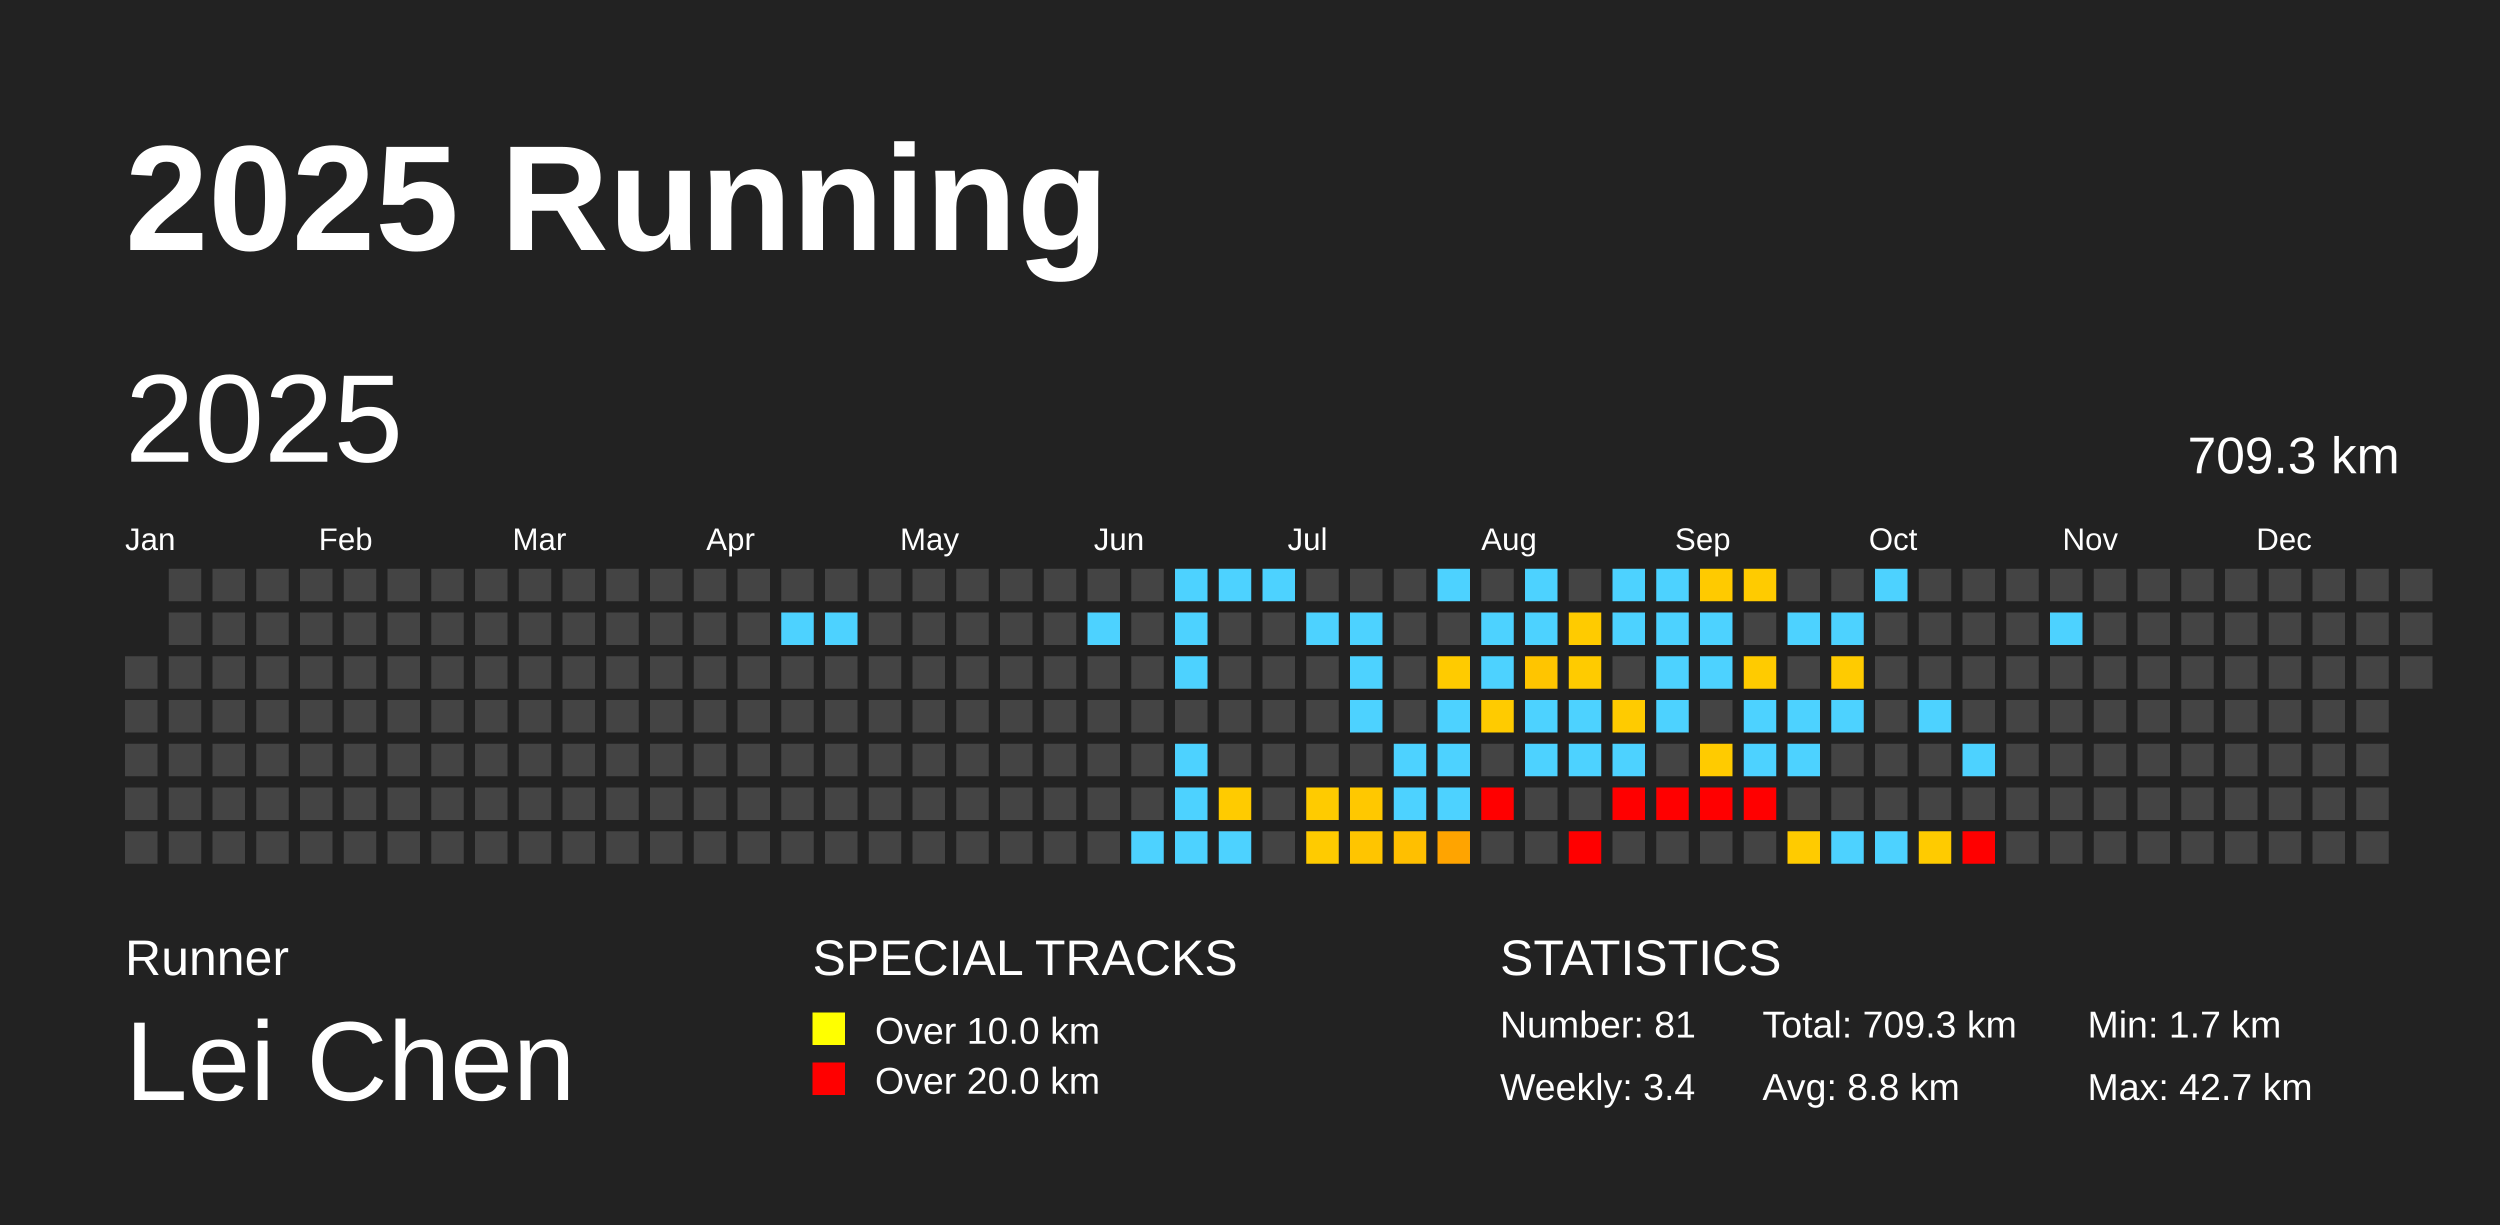
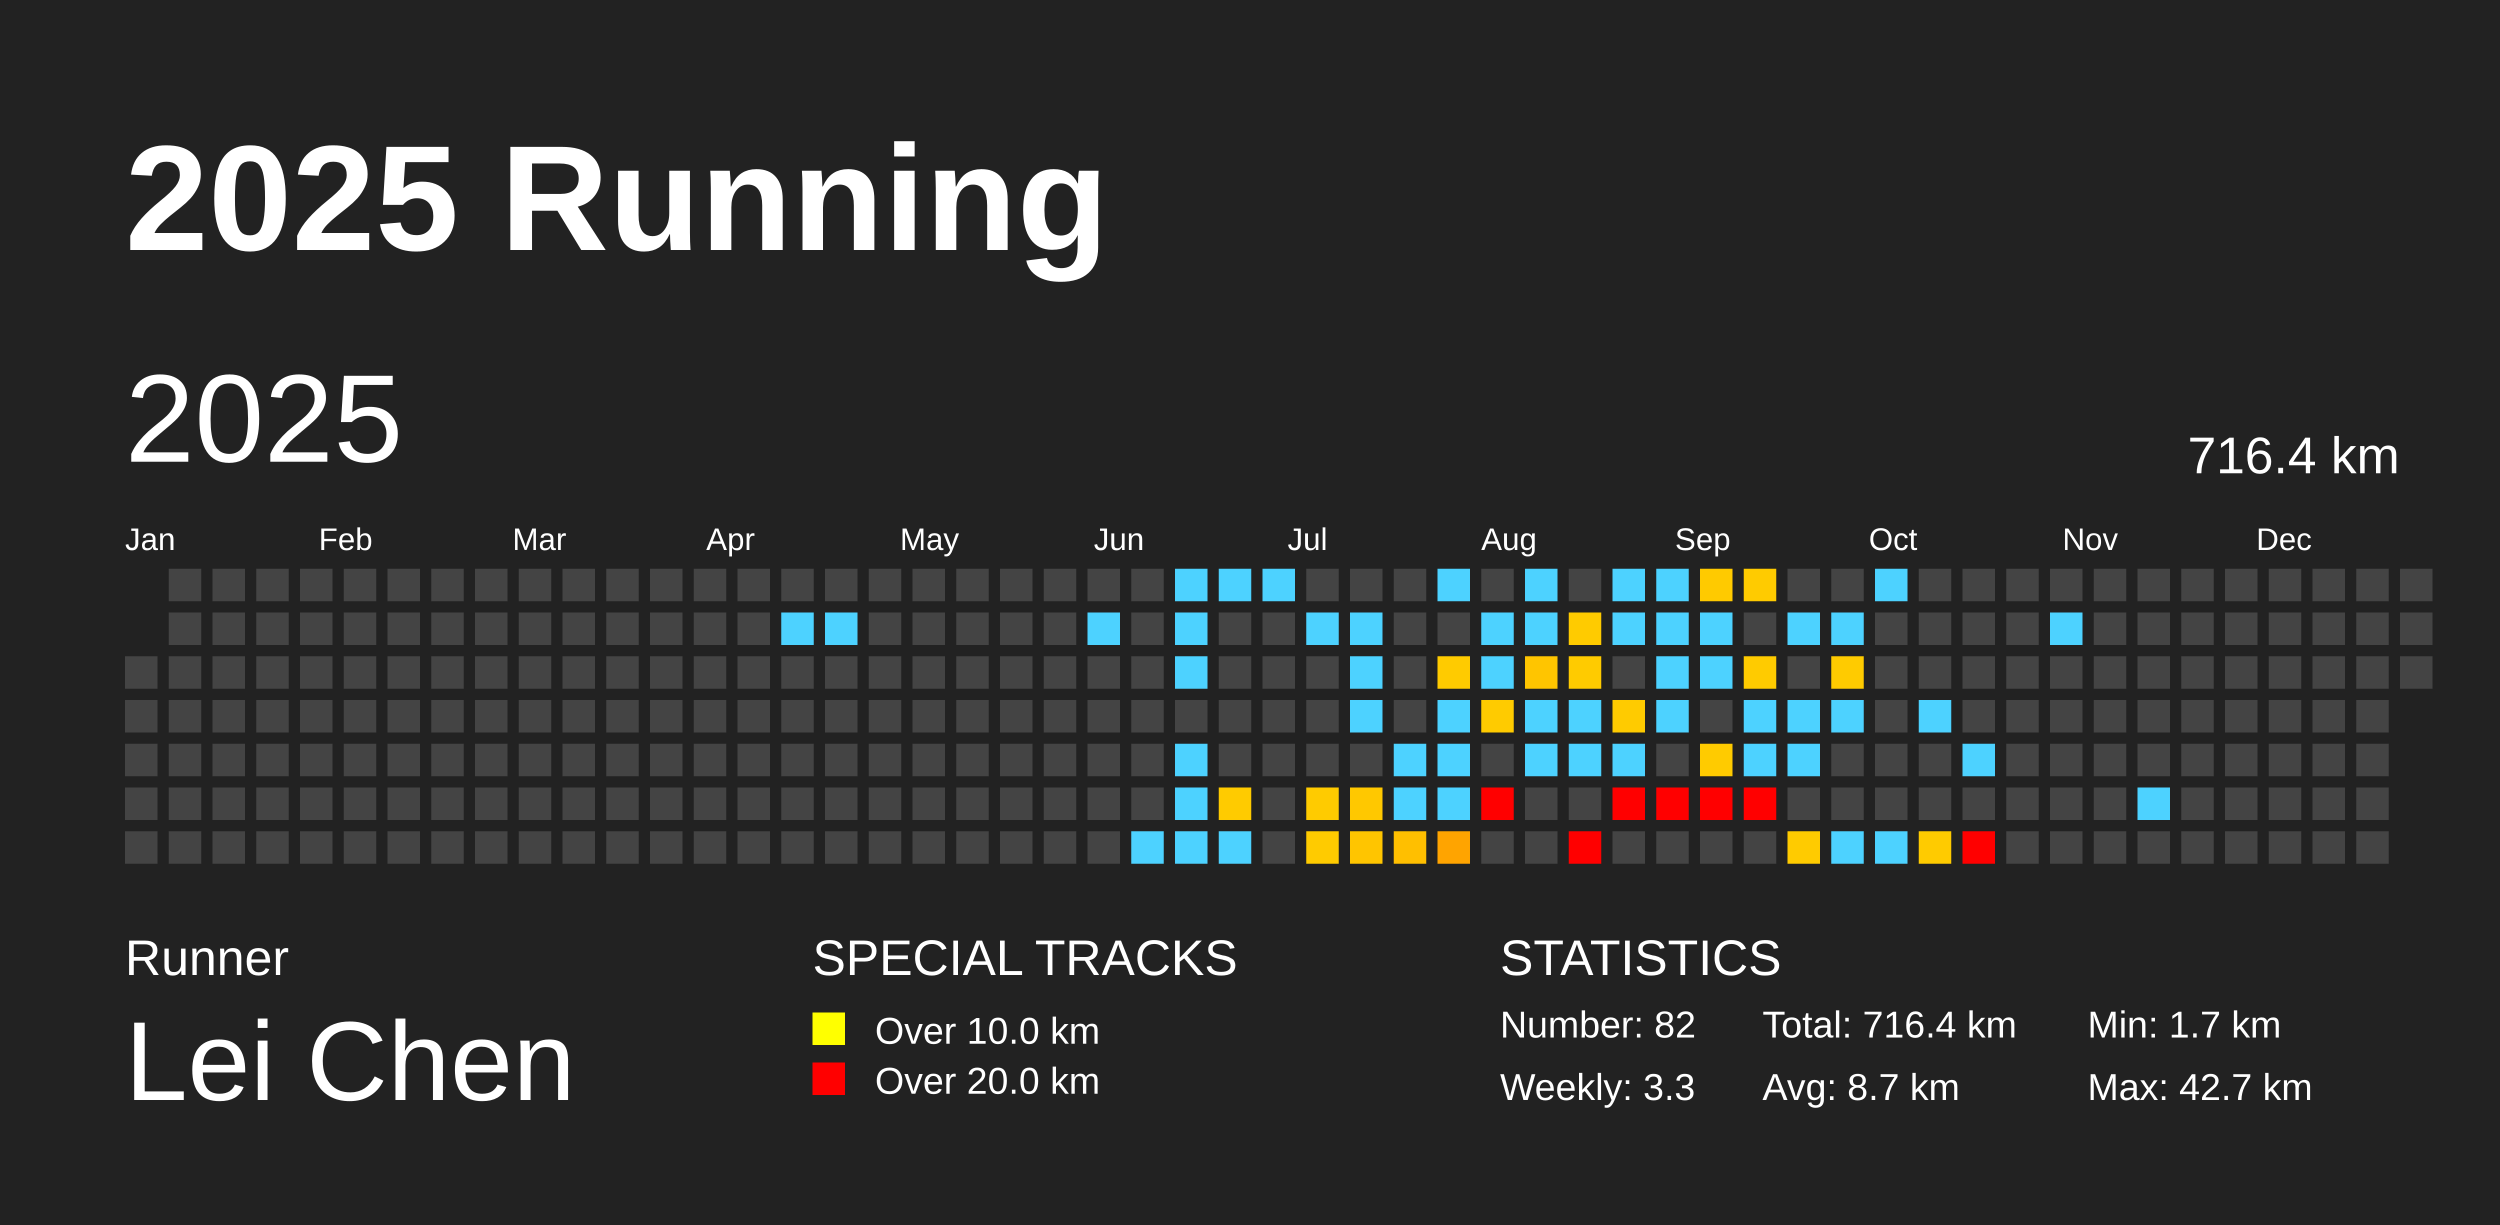
<svg xmlns="http://www.w3.org/2000/svg" baseProfile="full" height="98mm" version="1.1" viewBox="0,0,200,98" width="200mm">
  <defs />
  <rect fill="#222222" height="98" width="200" x="0" y="0" />
  <text fill="#FFFFFF" style="font-size:12px; font-family:Arial; font-weight:bold;" x="10" y="20">2025 Running</text>
  <text fill="#FFFFFF" style="font-size:4px; font-family:Arial" x="10" y="78">Runner</text>
  <text fill="#FFFFFF" style="font-size:9px; font-family:Arial" x="10" y="88">Lei Chen</text>
  <text fill="#FFFFFF" style="font-size:4px; font-family:Arial" x="65" y="78">SPECIAL TRACKS</text>
  <rect fill="yellow" height="2.6" width="2.6" x="65" y="81" />
  <text fill="#FFFFFF" style="font-size:3px; font-family:Arial" x="70" y="83.5">Over 10.0 km</text>
  <rect fill="red" height="2.6" width="2.6" x="65" y="85" />
  <text fill="#FFFFFF" style="font-size:3px; font-family:Arial" x="70" y="87.5">Over 20.0 km</text>
  <text fill="#FFFFFF" style="font-size:4px; font-family:Arial" x="120" y="78">STATISTICS</text>
-   <text fill="#FFFFFF" style="font-size:3px; font-family:Arial" x="120" y="83">Number: 81</text>
-   <text fill="#FFFFFF" style="font-size:3px; font-family:Arial" x="120" y="88">Weekly: 3.4</text>
-   <text fill="#FFFFFF" style="font-size:3px; font-family:Arial" x="141" y="83">Total: 709.3 km</text>
-   <text fill="#FFFFFF" style="font-size:3px; font-family:Arial" x="141" y="88">Avg: 8.8 km</text>
+   <text fill="#FFFFFF" style="font-size:3px; font-family:Arial" x="120" y="83">Number: 82</text>
+   <text fill="#FFFFFF" style="font-size:3px; font-family:Arial" x="120" y="88">Weekly: 3.3</text>
+   <text fill="#FFFFFF" style="font-size:3px; font-family:Arial" x="141" y="83">Total: 716.4 km</text>
+   <text fill="#FFFFFF" style="font-size:3px; font-family:Arial" x="141" y="88">Avg: 8.7 km</text>
  <text fill="#FFFFFF" style="font-size:3px; font-family:Arial" x="167" y="83">Min: 1.7 km</text>
  <text fill="#FFFFFF" style="font-size:3px; font-family:Arial" x="167" y="88">Max: 42.7 km</text>
  <text dominant-baseline="hanging" fill="#FFFFFF" style="font-size:10.0px; font-family:Arial;" x="10" y="30">2025</text>
-   <text dominant-baseline="hanging" fill="#FFFFFF" style="font-size:4.125px; font-family:Arial;" x="175" y="35">709.3 km</text>
+   <text dominant-baseline="hanging" fill="#FFFFFF" style="font-size:4.125px; font-family:Arial;" x="175" y="35">716.4 km</text>
  <text fill="#FFFFFF" style="font-size:2.5px; font-family:Arial" x="10.0" y="44">Jan</text>
  <text fill="#FFFFFF" style="font-size:2.5px; font-family:Arial" x="25.5" y="44">Feb</text>
  <text fill="#FFFFFF" style="font-size:2.5px; font-family:Arial" x="41.0" y="44">Mar</text>
  <text fill="#FFFFFF" style="font-size:2.5px; font-family:Arial" x="56.5" y="44">Apr</text>
  <text fill="#FFFFFF" style="font-size:2.5px; font-family:Arial" x="72.0" y="44">May</text>
  <text fill="#FFFFFF" style="font-size:2.5px; font-family:Arial" x="87.5" y="44">Jun</text>
  <text fill="#FFFFFF" style="font-size:2.5px; font-family:Arial" x="103.0" y="44">Jul</text>
  <text fill="#FFFFFF" style="font-size:2.5px; font-family:Arial" x="118.5" y="44">Aug</text>
  <text fill="#FFFFFF" style="font-size:2.5px; font-family:Arial" x="134.0" y="44">Sep</text>
  <text fill="#FFFFFF" style="font-size:2.5px; font-family:Arial" x="149.5" y="44">Oct</text>
  <text fill="#FFFFFF" style="font-size:2.5px; font-family:Arial" x="165.0" y="44">Nov</text>
  <text fill="#FFFFFF" style="font-size:2.5px; font-family:Arial" x="180.5" y="44">Dec</text>
  <rect fill="#444444" height="2.6" width="2.6" x="10.0" y="52.5" />
  <rect fill="#444444" height="2.6" width="2.6" x="10.0" y="56.0" />
  <rect fill="#444444" height="2.6" width="2.6" x="10.0" y="59.5" />
  <rect fill="#444444" height="2.6" width="2.6" x="10.0" y="63.0" />
  <rect fill="#444444" height="2.6" width="2.6" x="10.0" y="66.5" />
  <rect fill="#444444" height="2.6" width="2.6" x="13.5" y="45.5" />
  <rect fill="#444444" height="2.6" width="2.6" x="13.5" y="49.0" />
  <rect fill="#444444" height="2.6" width="2.6" x="13.5" y="52.5" />
  <rect fill="#444444" height="2.6" width="2.6" x="13.5" y="56.0" />
  <rect fill="#444444" height="2.6" width="2.6" x="13.5" y="59.5" />
  <rect fill="#444444" height="2.6" width="2.6" x="13.5" y="63.0" />
  <rect fill="#444444" height="2.6" width="2.6" x="13.5" y="66.5" />
  <rect fill="#444444" height="2.6" width="2.6" x="17.0" y="45.5" />
  <rect fill="#444444" height="2.6" width="2.6" x="17.0" y="49.0" />
  <rect fill="#444444" height="2.6" width="2.6" x="17.0" y="52.5" />
  <rect fill="#444444" height="2.6" width="2.6" x="17.0" y="56.0" />
  <rect fill="#444444" height="2.6" width="2.6" x="17.0" y="59.5" />
  <rect fill="#444444" height="2.6" width="2.6" x="17.0" y="63.0" />
  <rect fill="#444444" height="2.6" width="2.6" x="17.0" y="66.5" />
  <rect fill="#444444" height="2.6" width="2.6" x="20.5" y="45.5" />
  <rect fill="#444444" height="2.6" width="2.6" x="20.5" y="49.0" />
  <rect fill="#444444" height="2.6" width="2.6" x="20.5" y="52.5" />
  <rect fill="#444444" height="2.6" width="2.6" x="20.5" y="56.0" />
  <rect fill="#444444" height="2.6" width="2.6" x="20.5" y="59.5" />
  <rect fill="#444444" height="2.6" width="2.6" x="20.5" y="63.0" />
  <rect fill="#444444" height="2.6" width="2.6" x="20.5" y="66.5" />
  <rect fill="#444444" height="2.6" width="2.6" x="24.0" y="45.5" />
  <rect fill="#444444" height="2.6" width="2.6" x="24.0" y="49.0" />
  <rect fill="#444444" height="2.6" width="2.6" x="24.0" y="52.5" />
  <rect fill="#444444" height="2.6" width="2.6" x="24.0" y="56.0" />
  <rect fill="#444444" height="2.6" width="2.6" x="24.0" y="59.5" />
  <rect fill="#444444" height="2.6" width="2.6" x="24.0" y="63.0" />
  <rect fill="#444444" height="2.6" width="2.6" x="24.0" y="66.5" />
  <rect fill="#444444" height="2.6" width="2.6" x="27.5" y="45.5" />
  <rect fill="#444444" height="2.6" width="2.6" x="27.5" y="49.0" />
  <rect fill="#444444" height="2.6" width="2.6" x="27.5" y="52.5" />
  <rect fill="#444444" height="2.6" width="2.6" x="27.5" y="56.0" />
  <rect fill="#444444" height="2.6" width="2.6" x="27.5" y="59.5" />
  <rect fill="#444444" height="2.6" width="2.6" x="27.5" y="63.0" />
  <rect fill="#444444" height="2.6" width="2.6" x="27.5" y="66.5" />
  <rect fill="#444444" height="2.6" width="2.6" x="31.0" y="45.5" />
  <rect fill="#444444" height="2.6" width="2.6" x="31.0" y="49.0" />
  <rect fill="#444444" height="2.6" width="2.6" x="31.0" y="52.5" />
  <rect fill="#444444" height="2.6" width="2.6" x="31.0" y="56.0" />
  <rect fill="#444444" height="2.6" width="2.6" x="31.0" y="59.5" />
  <rect fill="#444444" height="2.6" width="2.6" x="31.0" y="63.0" />
  <rect fill="#444444" height="2.6" width="2.6" x="31.0" y="66.5" />
  <rect fill="#444444" height="2.6" width="2.6" x="34.5" y="45.5" />
  <rect fill="#444444" height="2.6" width="2.6" x="34.5" y="49.0" />
  <rect fill="#444444" height="2.6" width="2.6" x="34.5" y="52.5" />
  <rect fill="#444444" height="2.6" width="2.6" x="34.5" y="56.0" />
  <rect fill="#444444" height="2.6" width="2.6" x="34.5" y="59.5" />
  <rect fill="#444444" height="2.6" width="2.6" x="34.5" y="63.0" />
  <rect fill="#444444" height="2.6" width="2.6" x="34.5" y="66.5" />
  <rect fill="#444444" height="2.6" width="2.6" x="38.0" y="45.5" />
  <rect fill="#444444" height="2.6" width="2.6" x="38.0" y="49.0" />
  <rect fill="#444444" height="2.6" width="2.6" x="38.0" y="52.5" />
  <rect fill="#444444" height="2.6" width="2.6" x="38.0" y="56.0" />
  <rect fill="#444444" height="2.6" width="2.6" x="38.0" y="59.5" />
  <rect fill="#444444" height="2.6" width="2.6" x="38.0" y="63.0" />
  <rect fill="#444444" height="2.6" width="2.6" x="38.0" y="66.5" />
  <rect fill="#444444" height="2.6" width="2.6" x="41.5" y="45.5" />
  <rect fill="#444444" height="2.6" width="2.6" x="41.5" y="49.0" />
  <rect fill="#444444" height="2.6" width="2.6" x="41.5" y="52.5" />
  <rect fill="#444444" height="2.6" width="2.6" x="41.5" y="56.0" />
  <rect fill="#444444" height="2.6" width="2.6" x="41.5" y="59.5" />
  <rect fill="#444444" height="2.6" width="2.6" x="41.5" y="63.0" />
  <rect fill="#444444" height="2.6" width="2.6" x="41.5" y="66.5" />
  <rect fill="#444444" height="2.6" width="2.6" x="45.0" y="45.5" />
  <rect fill="#444444" height="2.6" width="2.6" x="45.0" y="49.0" />
  <rect fill="#444444" height="2.6" width="2.6" x="45.0" y="52.5" />
  <rect fill="#444444" height="2.6" width="2.6" x="45.0" y="56.0" />
  <rect fill="#444444" height="2.6" width="2.6" x="45.0" y="59.5" />
  <rect fill="#444444" height="2.6" width="2.6" x="45.0" y="63.0" />
  <rect fill="#444444" height="2.6" width="2.6" x="45.0" y="66.5" />
  <rect fill="#444444" height="2.6" width="2.6" x="48.5" y="45.5" />
  <rect fill="#444444" height="2.6" width="2.6" x="48.5" y="49.0" />
  <rect fill="#444444" height="2.6" width="2.6" x="48.5" y="52.5" />
  <rect fill="#444444" height="2.6" width="2.6" x="48.5" y="56.0" />
  <rect fill="#444444" height="2.6" width="2.6" x="48.5" y="59.5" />
  <rect fill="#444444" height="2.6" width="2.6" x="48.5" y="63.0" />
  <rect fill="#444444" height="2.6" width="2.6" x="48.5" y="66.5" />
  <rect fill="#444444" height="2.6" width="2.6" x="52.0" y="45.5" />
  <rect fill="#444444" height="2.6" width="2.6" x="52.0" y="49.0" />
  <rect fill="#444444" height="2.6" width="2.6" x="52.0" y="52.5" />
  <rect fill="#444444" height="2.6" width="2.6" x="52.0" y="56.0" />
  <rect fill="#444444" height="2.6" width="2.6" x="52.0" y="59.5" />
  <rect fill="#444444" height="2.6" width="2.6" x="52.0" y="63.0" />
  <rect fill="#444444" height="2.6" width="2.6" x="52.0" y="66.5" />
  <rect fill="#444444" height="2.6" width="2.6" x="55.5" y="45.5" />
  <rect fill="#444444" height="2.6" width="2.6" x="55.5" y="49.0" />
  <rect fill="#444444" height="2.6" width="2.6" x="55.5" y="52.5" />
  <rect fill="#444444" height="2.6" width="2.6" x="55.5" y="56.0" />
  <rect fill="#444444" height="2.6" width="2.6" x="55.5" y="59.5" />
  <rect fill="#444444" height="2.6" width="2.6" x="55.5" y="63.0" />
  <rect fill="#444444" height="2.6" width="2.6" x="55.5" y="66.5" />
  <rect fill="#444444" height="2.6" width="2.6" x="59.0" y="45.5" />
  <rect fill="#444444" height="2.6" width="2.6" x="59.0" y="49.0" />
  <rect fill="#444444" height="2.6" width="2.6" x="59.0" y="52.5" />
  <rect fill="#444444" height="2.6" width="2.6" x="59.0" y="56.0" />
  <rect fill="#444444" height="2.6" width="2.6" x="59.0" y="59.5" />
  <rect fill="#444444" height="2.6" width="2.6" x="59.0" y="63.0" />
  <rect fill="#444444" height="2.6" width="2.6" x="59.0" y="66.5" />
  <rect fill="#444444" height="2.6" width="2.6" x="62.5" y="45.5" />
  <rect fill="#4dd2ff" height="2.6" width="2.6" x="62.5" y="49.0" />
  <rect fill="#444444" height="2.6" width="2.6" x="62.5" y="52.5" />
  <rect fill="#444444" height="2.6" width="2.6" x="62.5" y="56.0" />
  <rect fill="#444444" height="2.6" width="2.6" x="62.5" y="59.5" />
  <rect fill="#444444" height="2.6" width="2.6" x="62.5" y="63.0" />
  <rect fill="#444444" height="2.6" width="2.6" x="62.5" y="66.5" />
  <rect fill="#444444" height="2.6" width="2.6" x="66.0" y="45.5" />
  <rect fill="#4dd2ff" height="2.6" width="2.6" x="66.0" y="49.0" />
  <rect fill="#444444" height="2.6" width="2.6" x="66.0" y="52.5" />
  <rect fill="#444444" height="2.6" width="2.6" x="66.0" y="56.0" />
  <rect fill="#444444" height="2.6" width="2.6" x="66.0" y="59.5" />
  <rect fill="#444444" height="2.6" width="2.6" x="66.0" y="63.0" />
  <rect fill="#444444" height="2.6" width="2.6" x="66.0" y="66.5" />
  <rect fill="#444444" height="2.6" width="2.6" x="69.5" y="45.5" />
  <rect fill="#444444" height="2.6" width="2.6" x="69.5" y="49.0" />
  <rect fill="#444444" height="2.6" width="2.6" x="69.5" y="52.5" />
  <rect fill="#444444" height="2.6" width="2.6" x="69.5" y="56.0" />
  <rect fill="#444444" height="2.6" width="2.6" x="69.5" y="59.5" />
  <rect fill="#444444" height="2.6" width="2.6" x="69.5" y="63.0" />
  <rect fill="#444444" height="2.6" width="2.6" x="69.5" y="66.5" />
  <rect fill="#444444" height="2.6" width="2.6" x="73.0" y="45.5" />
  <rect fill="#444444" height="2.6" width="2.6" x="73.0" y="49.0" />
  <rect fill="#444444" height="2.6" width="2.6" x="73.0" y="52.5" />
  <rect fill="#444444" height="2.6" width="2.6" x="73.0" y="56.0" />
  <rect fill="#444444" height="2.6" width="2.6" x="73.0" y="59.5" />
  <rect fill="#444444" height="2.6" width="2.6" x="73.0" y="63.0" />
  <rect fill="#444444" height="2.6" width="2.6" x="73.0" y="66.5" />
  <rect fill="#444444" height="2.6" width="2.6" x="76.5" y="45.5" />
  <rect fill="#444444" height="2.6" width="2.6" x="76.5" y="49.0" />
  <rect fill="#444444" height="2.6" width="2.6" x="76.5" y="52.5" />
  <rect fill="#444444" height="2.6" width="2.6" x="76.5" y="56.0" />
  <rect fill="#444444" height="2.6" width="2.6" x="76.5" y="59.5" />
  <rect fill="#444444" height="2.6" width="2.6" x="76.5" y="63.0" />
  <rect fill="#444444" height="2.6" width="2.6" x="76.5" y="66.5" />
  <rect fill="#444444" height="2.6" width="2.6" x="80.0" y="45.5" />
  <rect fill="#444444" height="2.6" width="2.6" x="80.0" y="49.0" />
  <rect fill="#444444" height="2.6" width="2.6" x="80.0" y="52.5" />
  <rect fill="#444444" height="2.6" width="2.6" x="80.0" y="56.0" />
  <rect fill="#444444" height="2.6" width="2.6" x="80.0" y="59.5" />
  <rect fill="#444444" height="2.6" width="2.6" x="80.0" y="63.0" />
  <rect fill="#444444" height="2.6" width="2.6" x="80.0" y="66.5" />
  <rect fill="#444444" height="2.6" width="2.6" x="83.5" y="45.5" />
  <rect fill="#444444" height="2.6" width="2.6" x="83.5" y="49.0" />
  <rect fill="#444444" height="2.6" width="2.6" x="83.5" y="52.5" />
  <rect fill="#444444" height="2.6" width="2.6" x="83.5" y="56.0" />
  <rect fill="#444444" height="2.6" width="2.6" x="83.5" y="59.5" />
  <rect fill="#444444" height="2.6" width="2.6" x="83.5" y="63.0" />
  <rect fill="#444444" height="2.6" width="2.6" x="83.5" y="66.5" />
  <rect fill="#444444" height="2.6" width="2.6" x="87.0" y="45.5" />
  <rect fill="#4dd2ff" height="2.6" width="2.6" x="87.0" y="49.0" />
  <rect fill="#444444" height="2.6" width="2.6" x="87.0" y="52.5" />
  <rect fill="#444444" height="2.6" width="2.6" x="87.0" y="56.0" />
  <rect fill="#444444" height="2.6" width="2.6" x="87.0" y="59.5" />
  <rect fill="#444444" height="2.6" width="2.6" x="87.0" y="63.0" />
  <rect fill="#444444" height="2.6" width="2.6" x="87.0" y="66.5" />
  <rect fill="#444444" height="2.6" width="2.6" x="90.5" y="45.5" />
  <rect fill="#444444" height="2.6" width="2.6" x="90.5" y="49.0" />
  <rect fill="#444444" height="2.6" width="2.6" x="90.5" y="52.5" />
  <rect fill="#444444" height="2.6" width="2.6" x="90.5" y="56.0" />
  <rect fill="#444444" height="2.6" width="2.6" x="90.5" y="59.5" />
  <rect fill="#444444" height="2.6" width="2.6" x="90.5" y="63.0" />
  <rect fill="#4dd2ff" height="2.6" width="2.6" x="90.5" y="66.5" />
  <rect fill="#4dd2ff" height="2.6" width="2.6" x="94.0" y="45.5" />
  <rect fill="#4dd2ff" height="2.6" width="2.6" x="94.0" y="49.0" />
  <rect fill="#4dd2ff" height="2.6" width="2.6" x="94.0" y="52.5" />
  <rect fill="#444444" height="2.6" width="2.6" x="94.0" y="56.0" />
  <rect fill="#4dd2ff" height="2.6" width="2.6" x="94.0" y="59.5" />
  <rect fill="#4dd2ff" height="2.6" width="2.6" x="94.0" y="63.0" />
  <rect fill="#4dd2ff" height="2.6" width="2.6" x="94.0" y="66.5" />
  <rect fill="#4dd2ff" height="2.6" width="2.6" x="97.5" y="45.5" />
  <rect fill="#444444" height="2.6" width="2.6" x="97.5" y="49.0" />
  <rect fill="#444444" height="2.6" width="2.6" x="97.5" y="52.5" />
  <rect fill="#444444" height="2.6" width="2.6" x="97.5" y="56.0" />
  <rect fill="#444444" height="2.6" width="2.6" x="97.5" y="59.5" />
  <rect fill="#ffcb00" height="2.6" width="2.6" x="97.5" y="63.0" />
  <rect fill="#4dd2ff" height="2.6" width="2.6" x="97.5" y="66.5" />
  <rect fill="#4dd2ff" height="2.6" width="2.6" x="101.0" y="45.5" />
  <rect fill="#444444" height="2.6" width="2.6" x="101.0" y="49.0" />
  <rect fill="#444444" height="2.6" width="2.6" x="101.0" y="52.5" />
  <rect fill="#444444" height="2.6" width="2.6" x="101.0" y="56.0" />
  <rect fill="#444444" height="2.6" width="2.6" x="101.0" y="59.5" />
  <rect fill="#444444" height="2.6" width="2.6" x="101.0" y="63.0" />
  <rect fill="#444444" height="2.6" width="2.6" x="101.0" y="66.5" />
  <rect fill="#444444" height="2.6" width="2.6" x="104.5" y="45.5" />
  <rect fill="#4dd2ff" height="2.6" width="2.6" x="104.5" y="49.0" />
  <rect fill="#444444" height="2.6" width="2.6" x="104.5" y="52.5" />
  <rect fill="#444444" height="2.6" width="2.6" x="104.5" y="56.0" />
  <rect fill="#444444" height="2.6" width="2.6" x="104.5" y="59.5" />
  <rect fill="#ffcb00" height="2.6" width="2.6" x="104.5" y="63.0" />
  <rect fill="#ffcb00" height="2.6" width="2.6" x="104.5" y="66.5" />
  <rect fill="#444444" height="2.6" width="2.6" x="108.0" y="45.5" />
  <rect fill="#4dd2ff" height="2.6" width="2.6" x="108.0" y="49.0" />
  <rect fill="#4dd2ff" height="2.6" width="2.6" x="108.0" y="52.5" />
  <rect fill="#4dd2ff" height="2.6" width="2.6" x="108.0" y="56.0" />
  <rect fill="#444444" height="2.6" width="2.6" x="108.0" y="59.5" />
  <rect fill="#ffc800" height="2.6" width="2.6" x="108.0" y="63.0" />
  <rect fill="#ffc500" height="2.6" width="2.6" x="108.0" y="66.5" />
  <rect fill="#444444" height="2.6" width="2.6" x="111.5" y="45.5" />
  <rect fill="#444444" height="2.6" width="2.6" x="111.5" y="49.0" />
  <rect fill="#444444" height="2.6" width="2.6" x="111.5" y="52.5" />
  <rect fill="#444444" height="2.6" width="2.6" x="111.5" y="56.0" />
  <rect fill="#4dd2ff" height="2.6" width="2.6" x="111.5" y="59.5" />
  <rect fill="#4dd2ff" height="2.6" width="2.6" x="111.5" y="63.0" />
  <rect fill="#ffbf00" height="2.6" width="2.6" x="111.5" y="66.5" />
  <rect fill="#4dd2ff" height="2.6" width="2.6" x="115.0" y="45.5" />
  <rect fill="#444444" height="2.6" width="2.6" x="115.0" y="49.0" />
  <rect fill="#ffcb00" height="2.6" width="2.6" x="115.0" y="52.5" />
  <rect fill="#4dd2ff" height="2.6" width="2.6" x="115.0" y="56.0" />
  <rect fill="#4dd2ff" height="2.6" width="2.6" x="115.0" y="59.5" />
  <rect fill="#4dd2ff" height="2.6" width="2.6" x="115.0" y="63.0" />
  <rect fill="#ffa400" height="2.6" width="2.6" x="115.0" y="66.5" />
  <rect fill="#444444" height="2.6" width="2.6" x="118.5" y="45.5" />
  <rect fill="#4dd2ff" height="2.6" width="2.6" x="118.5" y="49.0" />
  <rect fill="#4dd2ff" height="2.6" width="2.6" x="118.5" y="52.5" />
  <rect fill="#ffcb00" height="2.6" width="2.6" x="118.5" y="56.0" />
  <rect fill="#444444" height="2.6" width="2.6" x="118.5" y="59.5" />
  <rect fill="red" height="2.6" width="2.6" x="118.5" y="63.0" />
  <rect fill="#444444" height="2.6" width="2.6" x="118.5" y="66.5" />
  <rect fill="#4dd2ff" height="2.6" width="2.6" x="122.0" y="45.5" />
  <rect fill="#4dd2ff" height="2.6" width="2.6" x="122.0" y="49.0" />
  <rect fill="#ffc500" height="2.6" width="2.6" x="122.0" y="52.5" />
  <rect fill="#4dd2ff" height="2.6" width="2.6" x="122.0" y="56.0" />
  <rect fill="#4dd2ff" height="2.6" width="2.6" x="122.0" y="59.5" />
  <rect fill="#444444" height="2.6" width="2.6" x="122.0" y="63.0" />
  <rect fill="#444444" height="2.6" width="2.6" x="122.0" y="66.5" />
  <rect fill="#444444" height="2.6" width="2.6" x="125.5" y="45.5" />
  <rect fill="#ffcb00" height="2.6" width="2.6" x="125.5" y="49.0" />
  <rect fill="#ffcb00" height="2.6" width="2.6" x="125.5" y="52.5" />
  <rect fill="#4dd2ff" height="2.6" width="2.6" x="125.5" y="56.0" />
  <rect fill="#4dd2ff" height="2.6" width="2.6" x="125.5" y="59.5" />
  <rect fill="#444444" height="2.6" width="2.6" x="125.5" y="63.0" />
  <rect fill="red" height="2.6" width="2.6" x="125.5" y="66.5" />
  <rect fill="#4dd2ff" height="2.6" width="2.6" x="129.0" y="45.5" />
  <rect fill="#4dd2ff" height="2.6" width="2.6" x="129.0" y="49.0" />
  <rect fill="#444444" height="2.6" width="2.6" x="129.0" y="52.5" />
  <rect fill="#ffcb00" height="2.6" width="2.6" x="129.0" y="56.0" />
  <rect fill="#4dd2ff" height="2.6" width="2.6" x="129.0" y="59.5" />
  <rect fill="red" height="2.6" width="2.6" x="129.0" y="63.0" />
  <rect fill="#444444" height="2.6" width="2.6" x="129.0" y="66.5" />
  <rect fill="#4dd2ff" height="2.6" width="2.6" x="132.5" y="45.5" />
  <rect fill="#4dd2ff" height="2.6" width="2.6" x="132.5" y="49.0" />
  <rect fill="#4dd2ff" height="2.6" width="2.6" x="132.5" y="52.5" />
  <rect fill="#4dd2ff" height="2.6" width="2.6" x="132.5" y="56.0" />
  <rect fill="#444444" height="2.6" width="2.6" x="132.5" y="59.5" />
  <rect fill="red" height="2.6" width="2.6" x="132.5" y="63.0" />
  <rect fill="#444444" height="2.6" width="2.6" x="132.5" y="66.5" />
  <rect fill="#ffca00" height="2.6" width="2.6" x="136.0" y="45.5" />
  <rect fill="#4dd2ff" height="2.6" width="2.6" x="136.0" y="49.0" />
  <rect fill="#4dd2ff" height="2.6" width="2.6" x="136.0" y="52.5" />
  <rect fill="#444444" height="2.6" width="2.6" x="136.0" y="56.0" />
  <rect fill="#ffcb00" height="2.6" width="2.6" x="136.0" y="59.5" />
  <rect fill="red" height="2.6" width="2.6" x="136.0" y="63.0" />
  <rect fill="#444444" height="2.6" width="2.6" x="136.0" y="66.5" />
  <rect fill="#ffcb00" height="2.6" width="2.6" x="139.5" y="45.5" />
  <rect fill="#444444" height="2.6" width="2.6" x="139.5" y="49.0" />
  <rect fill="#ffcb00" height="2.6" width="2.6" x="139.5" y="52.5" />
  <rect fill="#4dd2ff" height="2.6" width="2.6" x="139.5" y="56.0" />
  <rect fill="#4dd2ff" height="2.6" width="2.6" x="139.5" y="59.5" />
  <rect fill="red" height="2.6" width="2.6" x="139.5" y="63.0" />
  <rect fill="#444444" height="2.6" width="2.6" x="139.5" y="66.5" />
  <rect fill="#444444" height="2.6" width="2.6" x="143.0" y="45.5" />
  <rect fill="#4dd2ff" height="2.6" width="2.6" x="143.0" y="49.0" />
  <rect fill="#444444" height="2.6" width="2.6" x="143.0" y="52.5" />
  <rect fill="#4dd2ff" height="2.6" width="2.6" x="143.0" y="56.0" />
  <rect fill="#4dd2ff" height="2.6" width="2.6" x="143.0" y="59.5" />
  <rect fill="#444444" height="2.6" width="2.6" x="143.0" y="63.0" />
  <rect fill="#ffcb00" height="2.6" width="2.6" x="143.0" y="66.5" />
  <rect fill="#444444" height="2.6" width="2.6" x="146.5" y="45.5" />
  <rect fill="#4dd2ff" height="2.6" width="2.6" x="146.5" y="49.0" />
  <rect fill="#ffcb00" height="2.6" width="2.6" x="146.5" y="52.5" />
  <rect fill="#4dd2ff" height="2.6" width="2.6" x="146.5" y="56.0" />
  <rect fill="#444444" height="2.6" width="2.6" x="146.5" y="59.5" />
  <rect fill="#444444" height="2.6" width="2.6" x="146.5" y="63.0" />
  <rect fill="#4dd2ff" height="2.6" width="2.6" x="146.5" y="66.5" />
  <rect fill="#4dd2ff" height="2.6" width="2.6" x="150.0" y="45.5" />
  <rect fill="#444444" height="2.6" width="2.6" x="150.0" y="49.0" />
  <rect fill="#444444" height="2.6" width="2.6" x="150.0" y="52.5" />
  <rect fill="#444444" height="2.6" width="2.6" x="150.0" y="56.0" />
  <rect fill="#444444" height="2.6" width="2.6" x="150.0" y="59.5" />
  <rect fill="#444444" height="2.6" width="2.6" x="150.0" y="63.0" />
  <rect fill="#4dd2ff" height="2.6" width="2.6" x="150.0" y="66.5" />
  <rect fill="#444444" height="2.6" width="2.6" x="153.5" y="45.5" />
  <rect fill="#444444" height="2.6" width="2.6" x="153.5" y="49.0" />
  <rect fill="#444444" height="2.6" width="2.6" x="153.5" y="52.5" />
  <rect fill="#4dd2ff" height="2.6" width="2.6" x="153.5" y="56.0" />
  <rect fill="#444444" height="2.6" width="2.6" x="153.5" y="59.5" />
  <rect fill="#444444" height="2.6" width="2.6" x="153.5" y="63.0" />
  <rect fill="#ffcb00" height="2.6" width="2.6" x="153.5" y="66.5" />
  <rect fill="#444444" height="2.6" width="2.6" x="157.0" y="45.5" />
  <rect fill="#444444" height="2.6" width="2.6" x="157.0" y="49.0" />
  <rect fill="#444444" height="2.6" width="2.6" x="157.0" y="52.5" />
  <rect fill="#444444" height="2.6" width="2.6" x="157.0" y="56.0" />
  <rect fill="#4dd2ff" height="2.6" width="2.6" x="157.0" y="59.5" />
  <rect fill="#444444" height="2.6" width="2.6" x="157.0" y="63.0" />
  <rect fill="red" height="2.6" width="2.6" x="157.0" y="66.5" />
  <rect fill="#444444" height="2.6" width="2.6" x="160.5" y="45.5" />
  <rect fill="#444444" height="2.6" width="2.6" x="160.5" y="49.0" />
  <rect fill="#444444" height="2.6" width="2.6" x="160.5" y="52.5" />
  <rect fill="#444444" height="2.6" width="2.6" x="160.5" y="56.0" />
  <rect fill="#444444" height="2.6" width="2.6" x="160.5" y="59.5" />
  <rect fill="#444444" height="2.6" width="2.6" x="160.5" y="63.0" />
  <rect fill="#444444" height="2.6" width="2.6" x="160.5" y="66.5" />
  <rect fill="#444444" height="2.6" width="2.6" x="164.0" y="45.5" />
  <rect fill="#4dd2ff" height="2.6" width="2.6" x="164.0" y="49.0" />
  <rect fill="#444444" height="2.6" width="2.6" x="164.0" y="52.5" />
  <rect fill="#444444" height="2.6" width="2.6" x="164.0" y="56.0" />
  <rect fill="#444444" height="2.6" width="2.6" x="164.0" y="59.5" />
  <rect fill="#444444" height="2.6" width="2.6" x="164.0" y="63.0" />
  <rect fill="#444444" height="2.6" width="2.6" x="164.0" y="66.5" />
  <rect fill="#444444" height="2.6" width="2.6" x="167.5" y="45.5" />
  <rect fill="#444444" height="2.6" width="2.6" x="167.5" y="49.0" />
  <rect fill="#444444" height="2.6" width="2.6" x="167.5" y="52.5" />
  <rect fill="#444444" height="2.6" width="2.6" x="167.5" y="56.0" />
  <rect fill="#444444" height="2.6" width="2.6" x="167.5" y="59.5" />
  <rect fill="#444444" height="2.6" width="2.6" x="167.5" y="63.0" />
  <rect fill="#444444" height="2.6" width="2.6" x="167.5" y="66.5" />
  <rect fill="#444444" height="2.6" width="2.6" x="171.0" y="45.5" />
  <rect fill="#444444" height="2.6" width="2.6" x="171.0" y="49.0" />
  <rect fill="#444444" height="2.6" width="2.6" x="171.0" y="52.5" />
  <rect fill="#444444" height="2.6" width="2.6" x="171.0" y="56.0" />
  <rect fill="#444444" height="2.6" width="2.6" x="171.0" y="59.5" />
-   <rect fill="#444444" height="2.6" width="2.6" x="171.0" y="63.0" />
+   <rect fill="#4dd2ff" height="2.6" width="2.6" x="171.0" y="63.0" />
  <rect fill="#444444" height="2.6" width="2.6" x="171.0" y="66.5" />
  <rect fill="#444444" height="2.6" width="2.6" x="174.5" y="45.5" />
  <rect fill="#444444" height="2.6" width="2.6" x="174.5" y="49.0" />
  <rect fill="#444444" height="2.6" width="2.6" x="174.5" y="52.5" />
  <rect fill="#444444" height="2.6" width="2.6" x="174.5" y="56.0" />
  <rect fill="#444444" height="2.6" width="2.6" x="174.5" y="59.5" />
  <rect fill="#444444" height="2.6" width="2.6" x="174.5" y="63.0" />
  <rect fill="#444444" height="2.6" width="2.6" x="174.5" y="66.5" />
  <rect fill="#444444" height="2.6" width="2.6" x="178.0" y="45.5" />
  <rect fill="#444444" height="2.6" width="2.6" x="178.0" y="49.0" />
  <rect fill="#444444" height="2.6" width="2.6" x="178.0" y="52.5" />
  <rect fill="#444444" height="2.6" width="2.6" x="178.0" y="56.0" />
  <rect fill="#444444" height="2.6" width="2.6" x="178.0" y="59.5" />
  <rect fill="#444444" height="2.6" width="2.6" x="178.0" y="63.0" />
  <rect fill="#444444" height="2.6" width="2.6" x="178.0" y="66.5" />
  <rect fill="#444444" height="2.6" width="2.6" x="181.5" y="45.5" />
  <rect fill="#444444" height="2.6" width="2.6" x="181.5" y="49.0" />
  <rect fill="#444444" height="2.6" width="2.6" x="181.5" y="52.5" />
  <rect fill="#444444" height="2.6" width="2.6" x="181.5" y="56.0" />
  <rect fill="#444444" height="2.6" width="2.6" x="181.5" y="59.5" />
  <rect fill="#444444" height="2.6" width="2.6" x="181.5" y="63.0" />
  <rect fill="#444444" height="2.6" width="2.6" x="181.5" y="66.5" />
  <rect fill="#444444" height="2.6" width="2.6" x="185.0" y="45.5" />
  <rect fill="#444444" height="2.6" width="2.6" x="185.0" y="49.0" />
  <rect fill="#444444" height="2.6" width="2.6" x="185.0" y="52.5" />
  <rect fill="#444444" height="2.6" width="2.6" x="185.0" y="56.0" />
  <rect fill="#444444" height="2.6" width="2.6" x="185.0" y="59.5" />
  <rect fill="#444444" height="2.6" width="2.6" x="185.0" y="63.0" />
  <rect fill="#444444" height="2.6" width="2.6" x="185.0" y="66.5" />
  <rect fill="#444444" height="2.6" width="2.6" x="188.5" y="45.5" />
  <rect fill="#444444" height="2.6" width="2.6" x="188.5" y="49.0" />
  <rect fill="#444444" height="2.6" width="2.6" x="188.5" y="52.5" />
  <rect fill="#444444" height="2.6" width="2.6" x="188.5" y="56.0" />
  <rect fill="#444444" height="2.6" width="2.6" x="188.5" y="59.5" />
  <rect fill="#444444" height="2.6" width="2.6" x="188.5" y="63.0" />
  <rect fill="#444444" height="2.6" width="2.6" x="188.5" y="66.5" />
  <rect fill="#444444" height="2.6" width="2.6" x="192.0" y="45.5" />
  <rect fill="#444444" height="2.6" width="2.6" x="192.0" y="49.0" />
  <rect fill="#444444" height="2.6" width="2.6" x="192.0" y="52.5" />
</svg>
